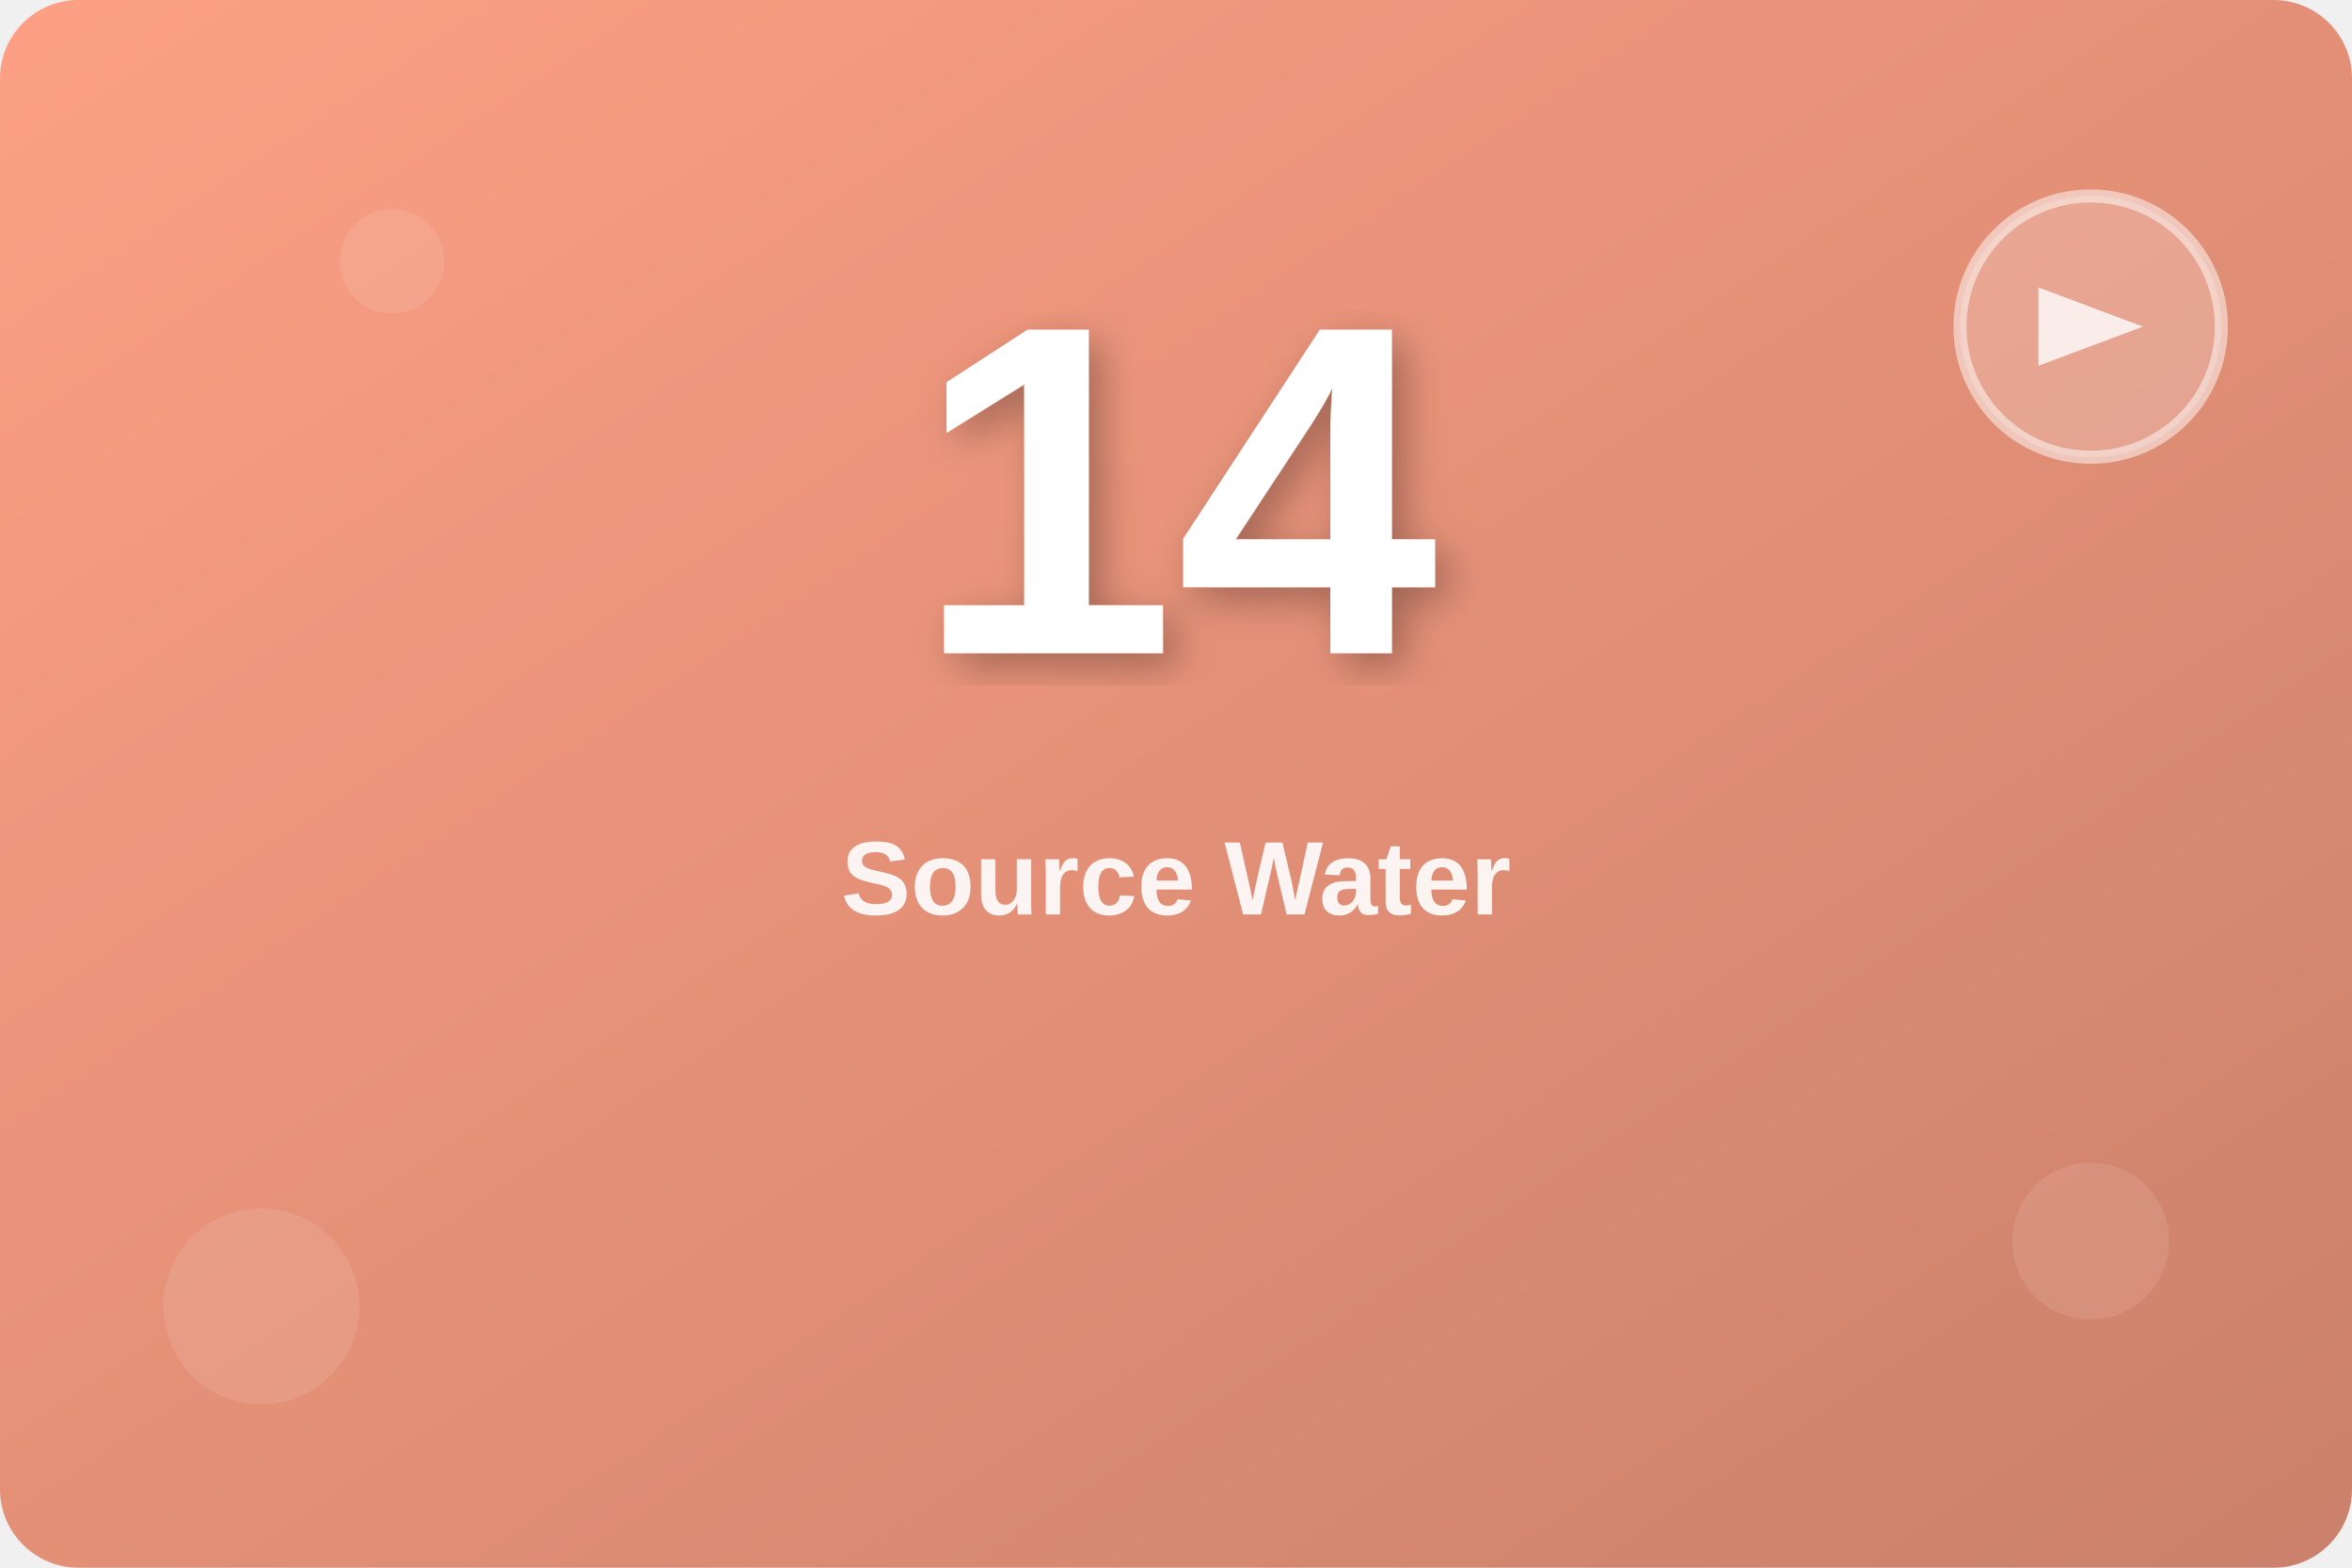
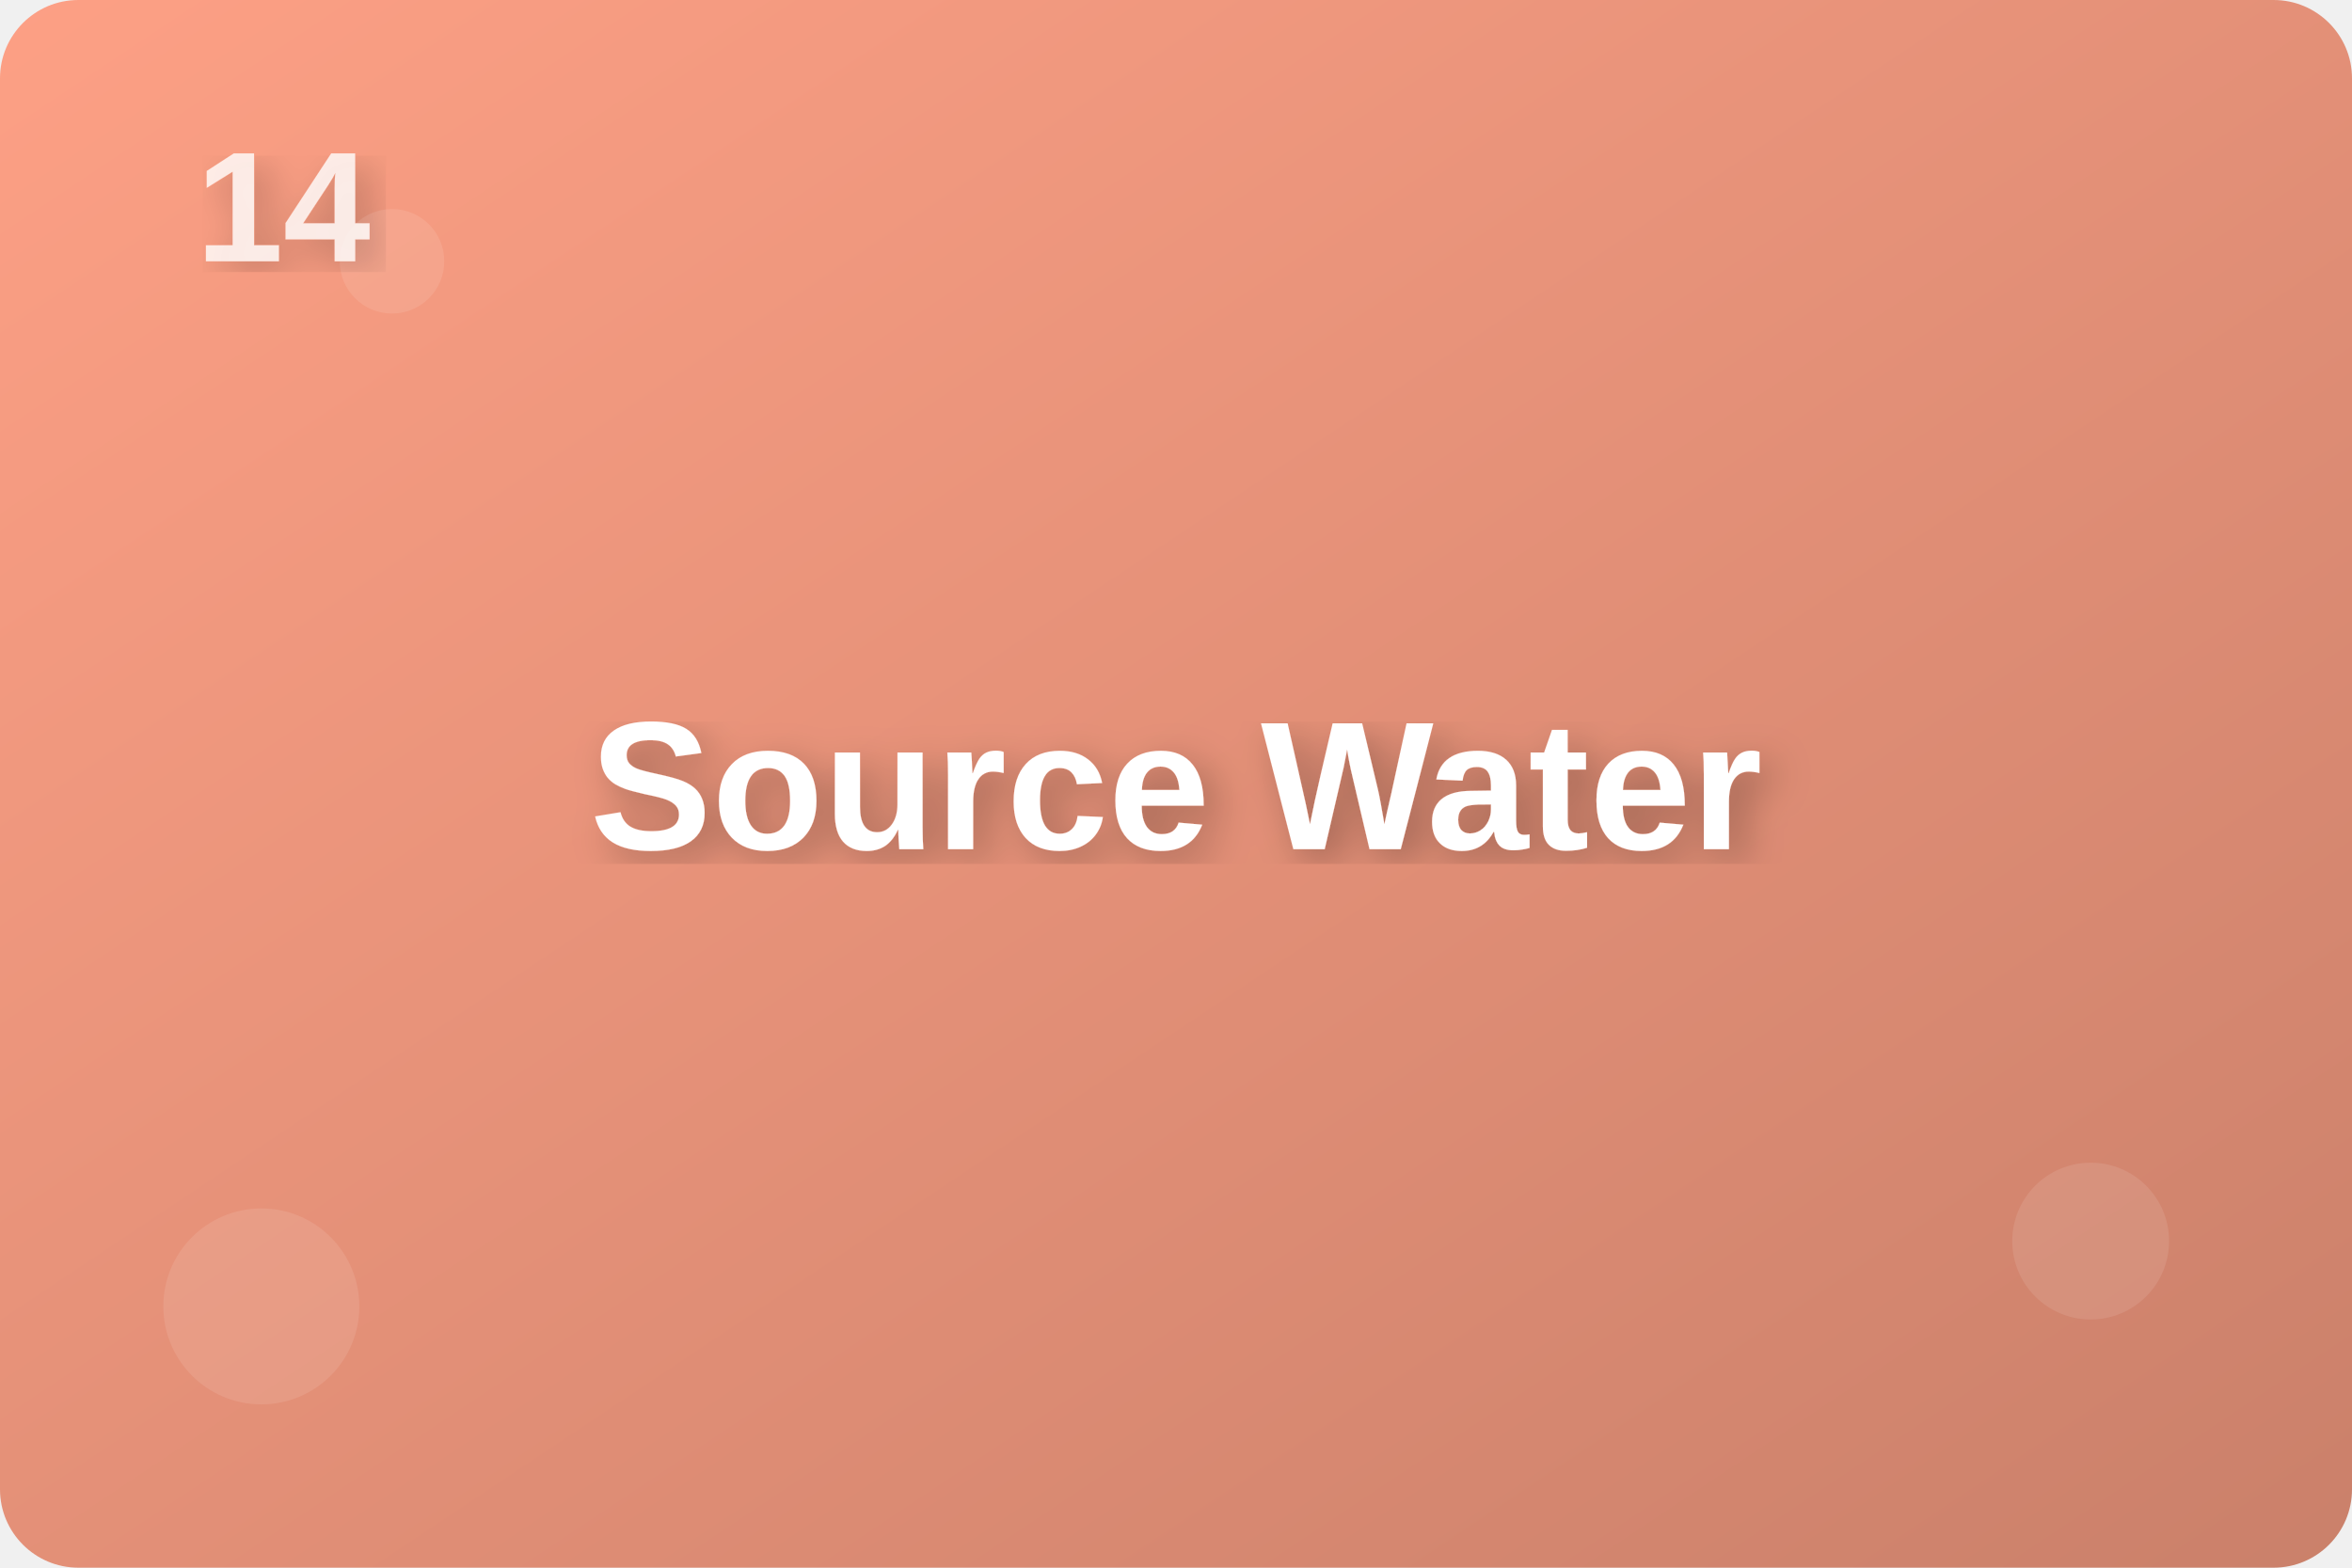
<svg xmlns="http://www.w3.org/2000/svg" width="360" height="240">
  <defs>
    <linearGradient id="grad14" x1="0%" y1="0%" x2="100%" y2="100%">
      <stop offset="0%" style="stop-color:#fda085;stop-opacity:1" />
      <stop offset="100%" style="stop-color:#ca806a;stop-opacity:1" />
    </linearGradient>
    <filter id="shadow">
      <feDropShadow dx="2" dy="2" stdDeviation="3" flood-color="rgba(0,0,0,0.3)" />
    </filter>
  </defs>
  <rect width="100%" height="100%" fill="url(#grad14)" rx="12" />
-   <text x="180" y="100" font-family="Arial, sans-serif" font-size="72" font-weight="bold" text-anchor="middle" fill="white" filter="url(#shadow)">14</text>
-   <text x="180" y="140" font-family="Arial, sans-serif" font-size="16" font-weight="600" text-anchor="middle" fill="rgba(255,255,255,0.9)">Source Water</text>
-   <circle cx="320" cy="50" r="20" fill="rgba(255,255,255,0.2)" stroke="rgba(255,255,255,0.5)" stroke-width="2" />
-   <polygon points="312,44 312,56 328,50" fill="rgba(255,255,255,0.8)" />
+   <text x="30" y="40" font-family="Arial, sans-serif" font-size="24" font-weight="bold" fill="rgba(255,255,255,0.8)" filter="url(#shadow)">14</text>
+   <text x="180" y="130" font-family="Arial, sans-serif" font-size="28" font-weight="700" text-anchor="middle" fill="white" filter="url(#shadow)">Source Water</text>
  <circle cx="40" cy="200" r="15" fill="rgba(255,255,255,0.1)" />
  <circle cx="320" cy="190" r="12" fill="rgba(255,255,255,0.1)" />
  <circle cx="60" cy="40" r="8" fill="rgba(255,255,255,0.1)" />
</svg>
